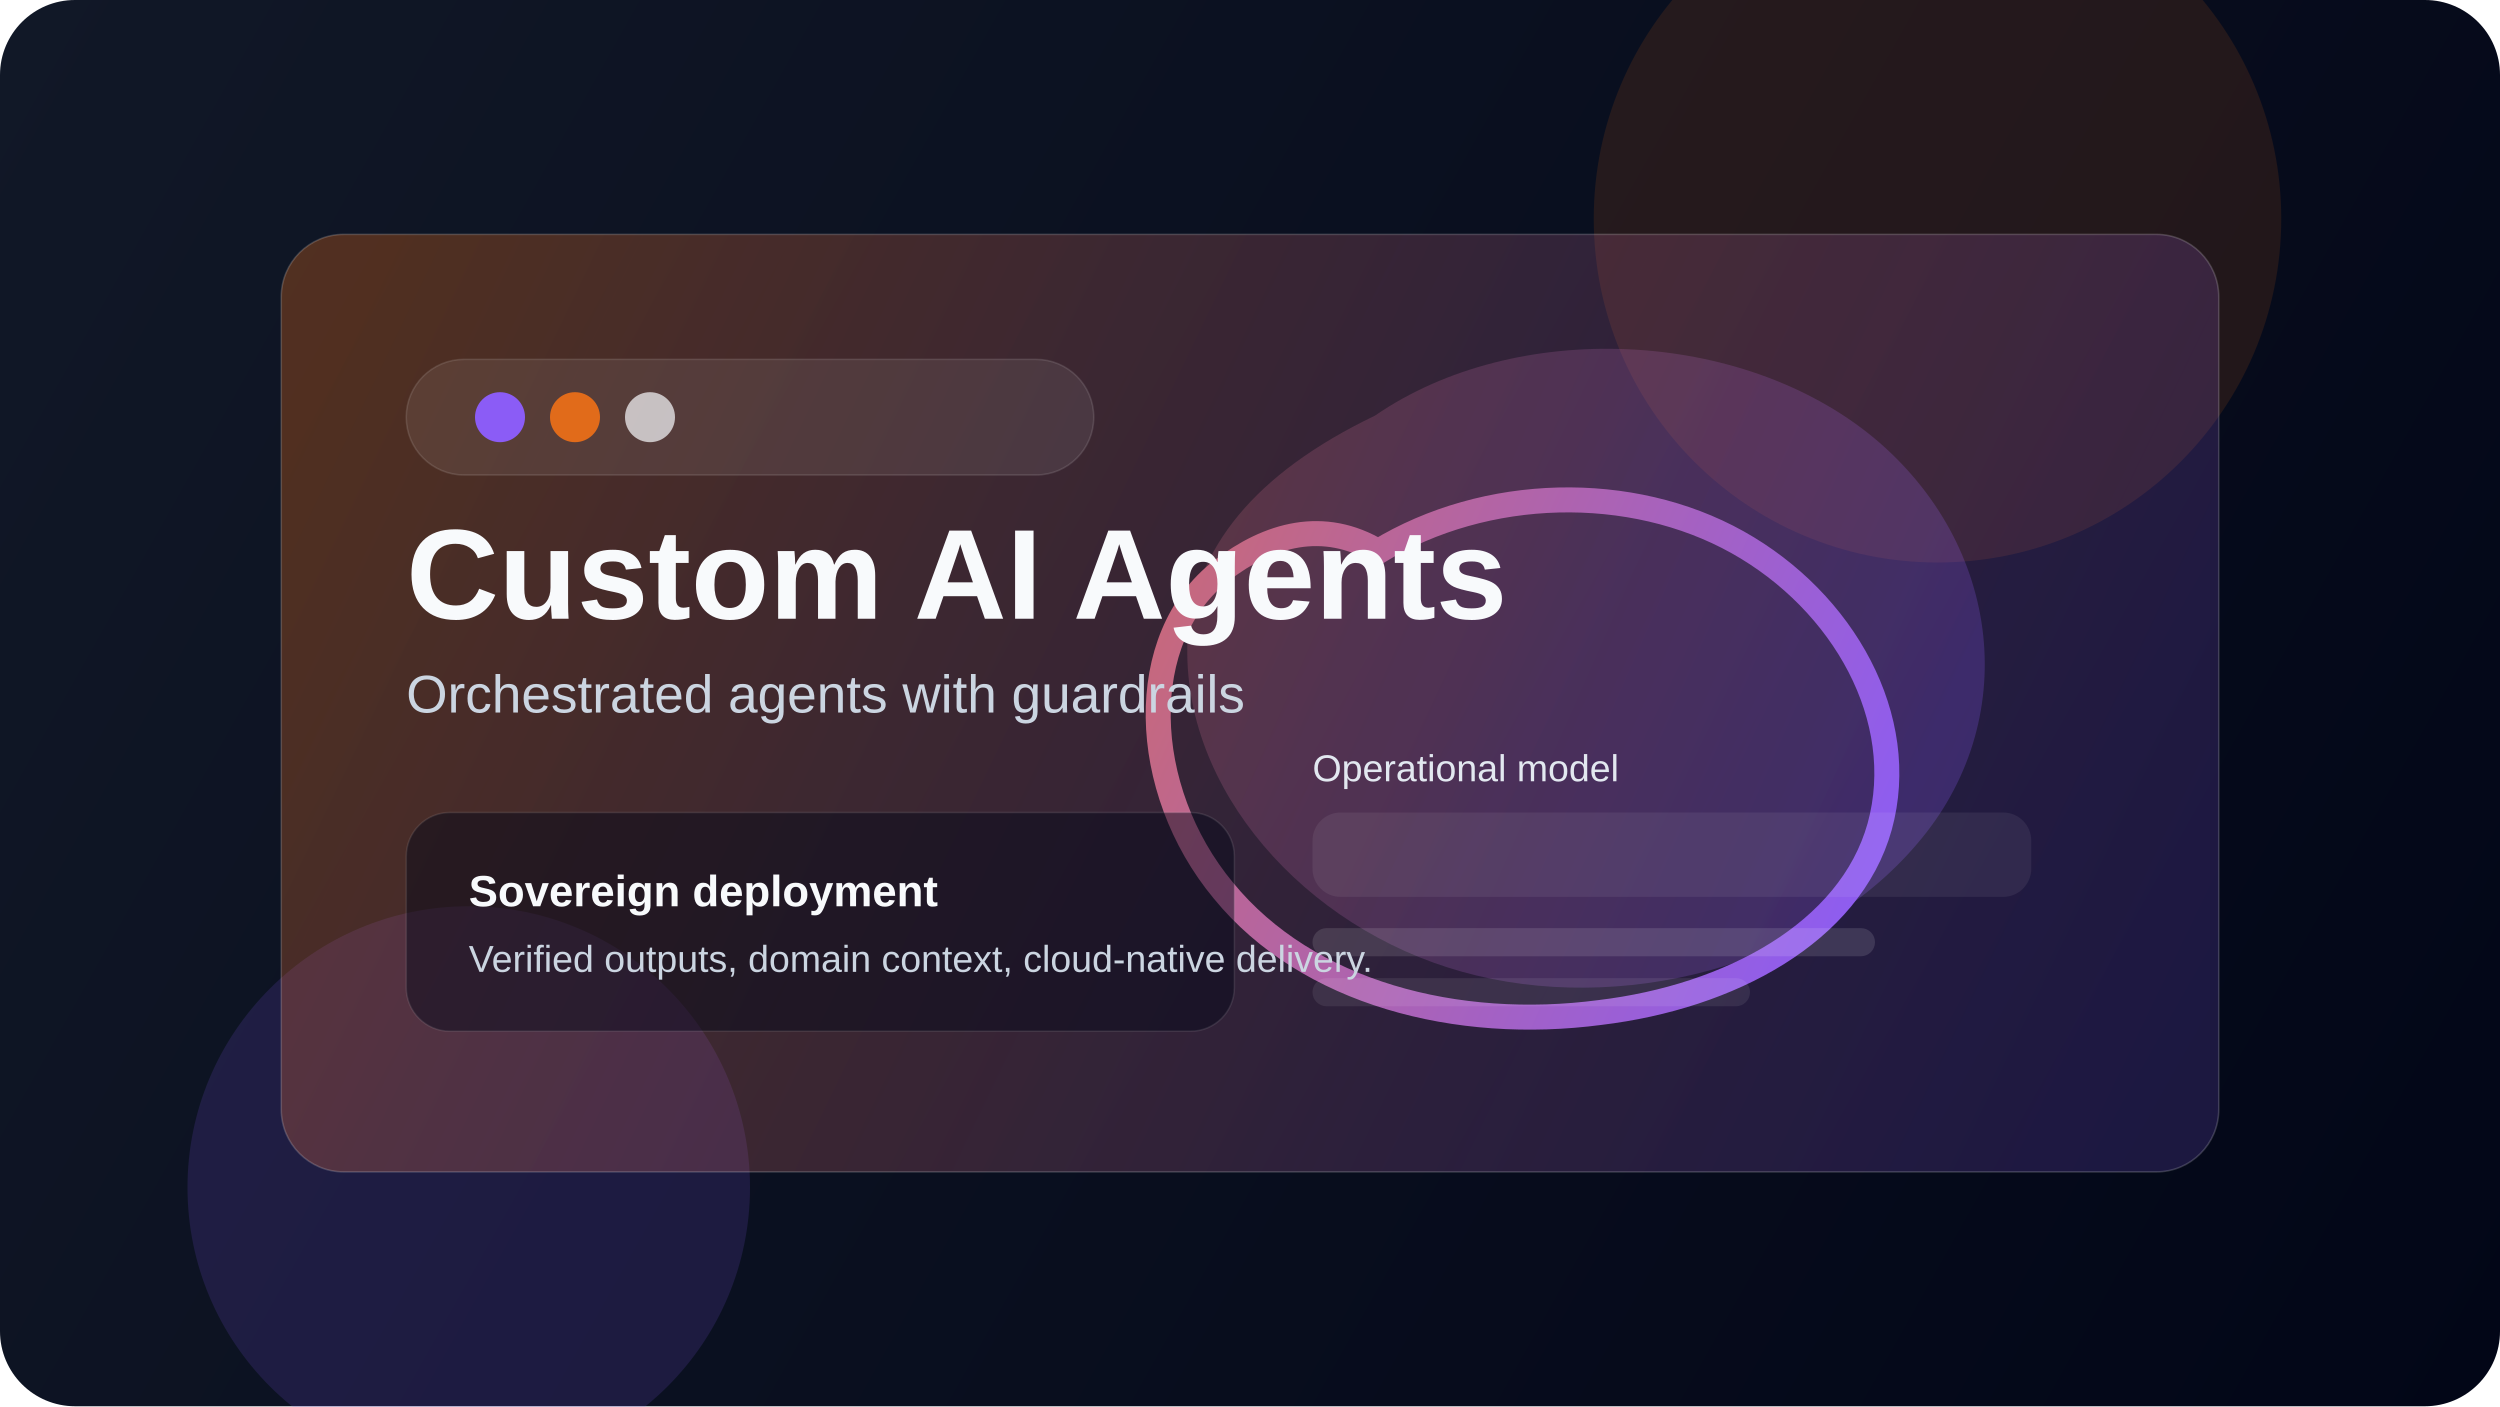
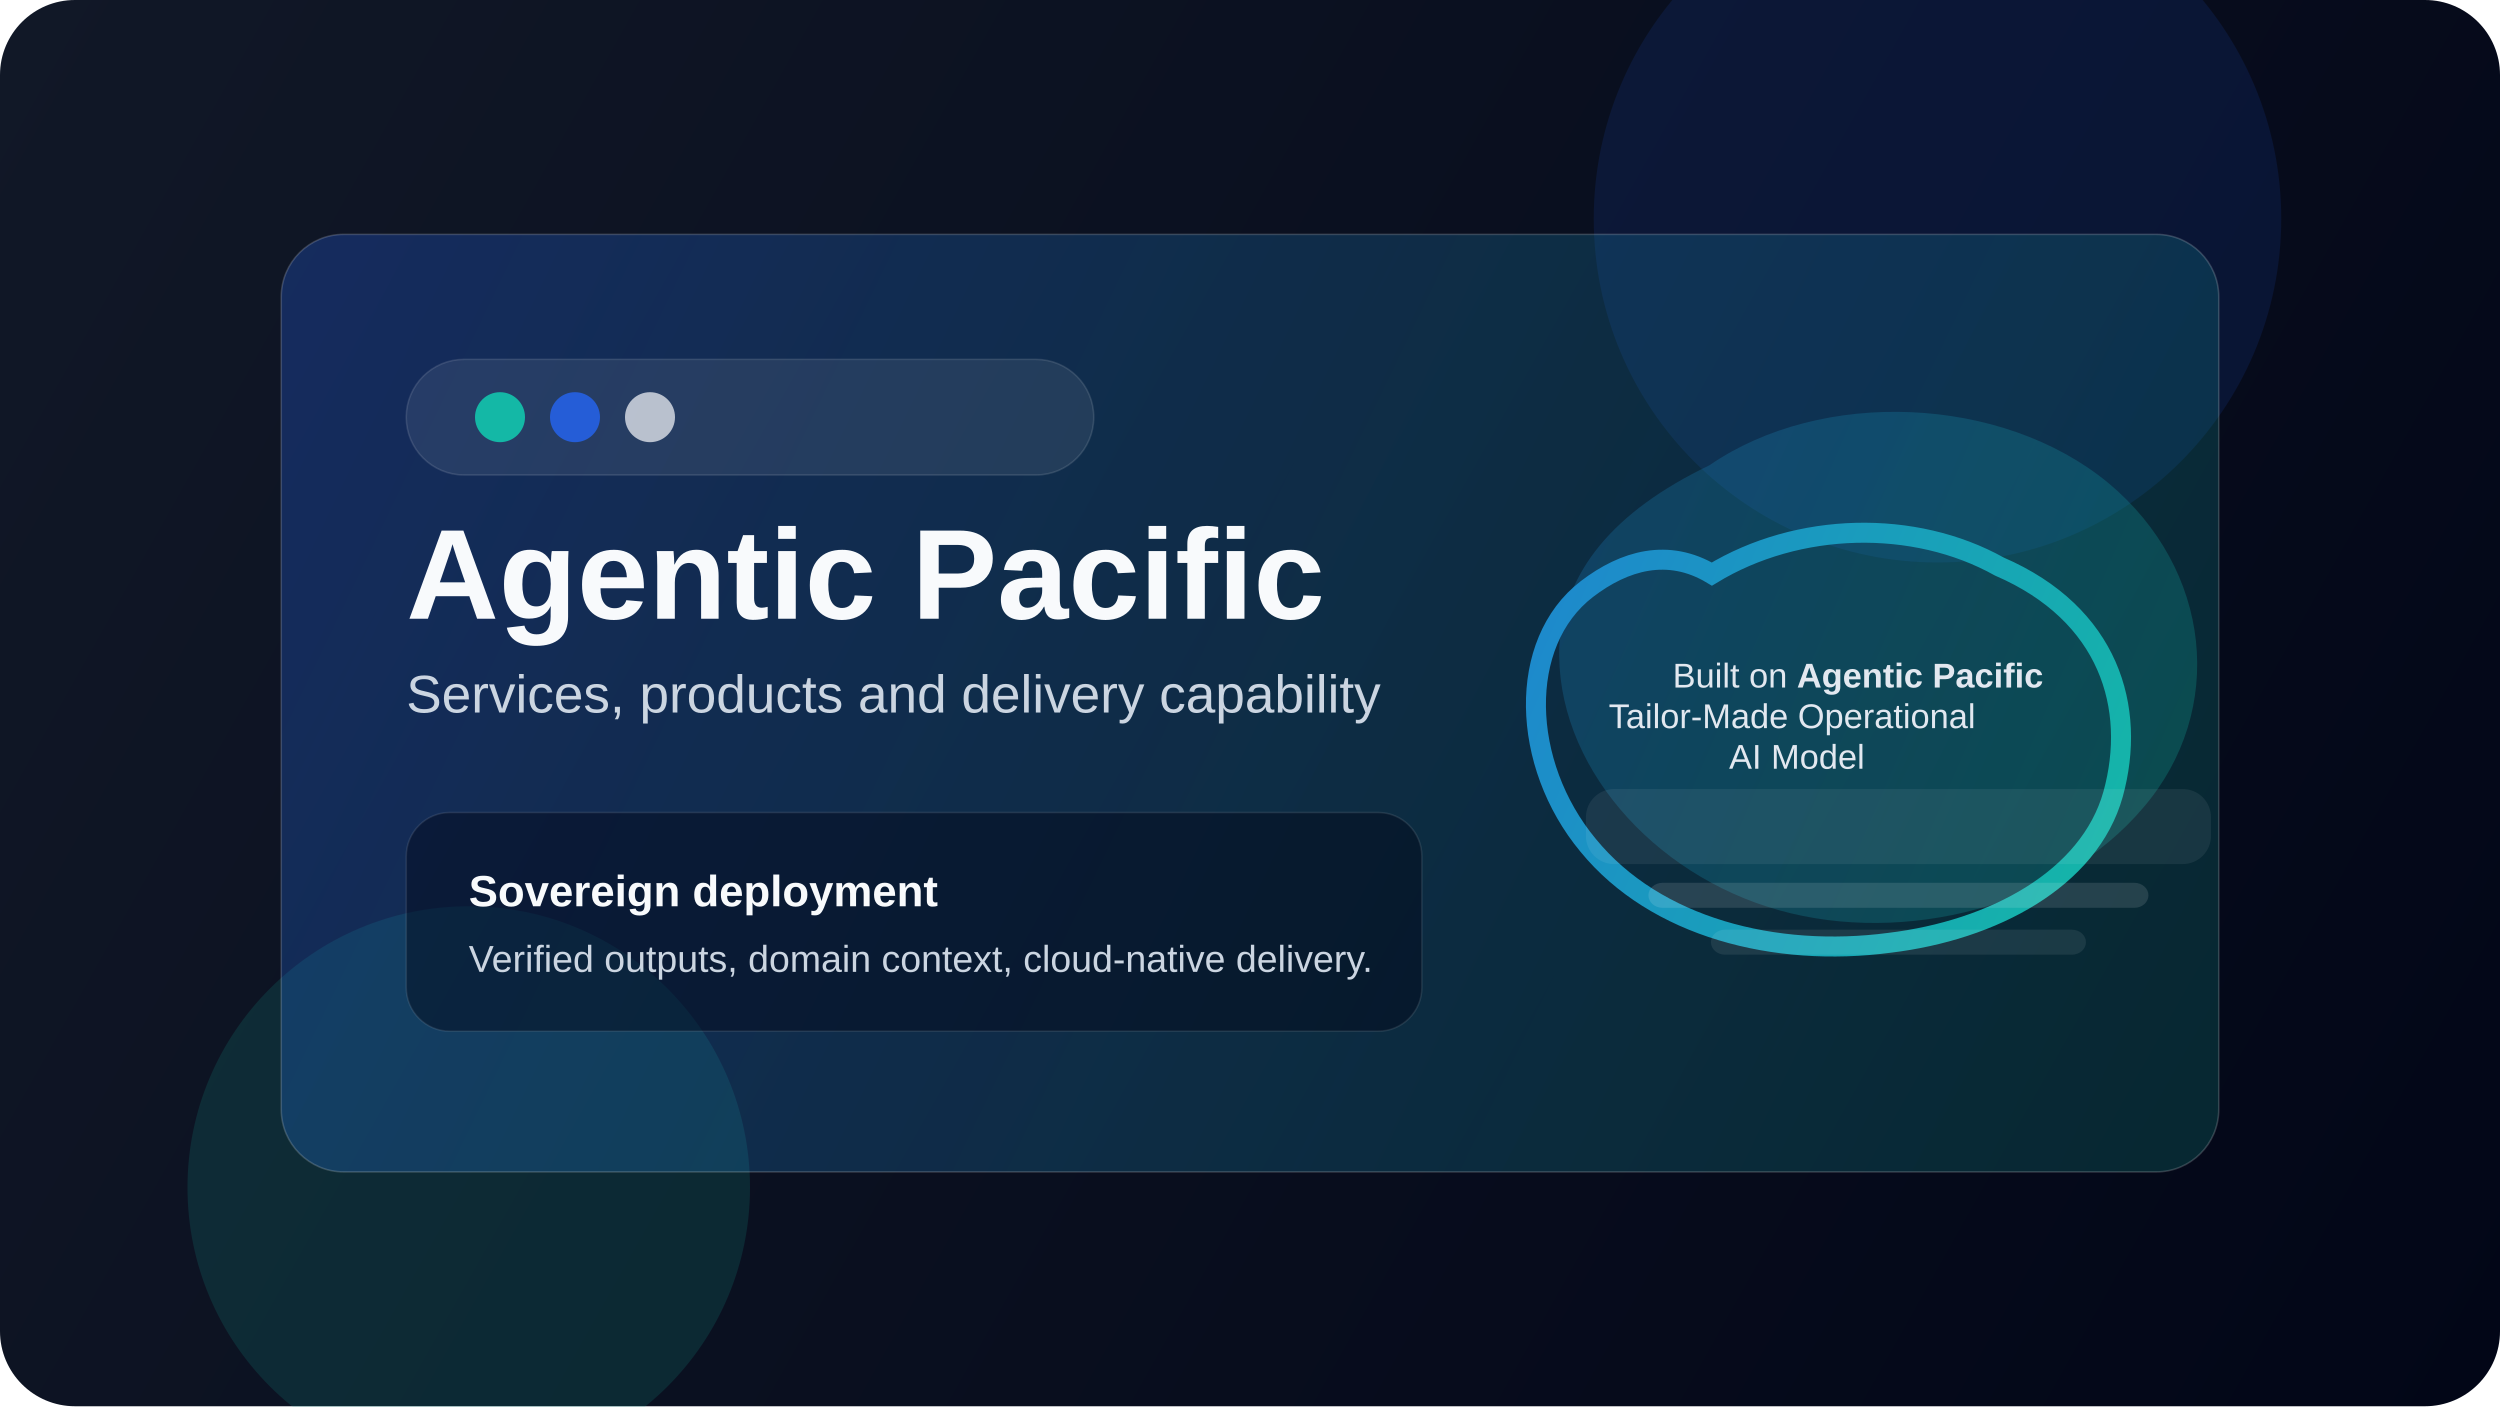
<svg xmlns="http://www.w3.org/2000/svg" width="1600" height="900" viewBox="0 0 1600 900" fill="none">
  <defs>
    <linearGradient id="bg" x1="0" y1="0" x2="1600" y2="900" gradientUnits="userSpaceOnUse">
      <stop stop-color="#111827" />
      <stop offset="1" stop-color="#020617" />
    </linearGradient>
    <linearGradient id="panel" x1="240" y1="180" x2="1360" y2="720" gradientUnits="userSpaceOnUse">
-       <stop stop-color="#f97316" stop-opacity="0.28" />
-       <stop offset="1" stop-color="#8b5cf6" stop-opacity="0.18" />
+       <stop stop-color="#2563eb" stop-opacity="0.28" />
+       <stop offset="1" stop-color="#14b8a6" stop-opacity="0.18" />
    </linearGradient>
-     <linearGradient id="orbit" x1="320" y1="280" x2="1180" y2="660" gradientUnits="userSpaceOnUse">
-       <stop stop-color="#f97316" />
-       <stop offset="1" stop-color="#8b5cf6" />
+     <linearGradient id="orbit" x1="320" y1="280" x2="1200" y2="660" gradientUnits="userSpaceOnUse">
+       <stop stop-color="#2563eb" />
+       <stop offset="1" stop-color="#14b8a6" />
    </linearGradient>
  </defs>
  <rect width="1600" height="900" rx="48" fill="url(#bg)" />
-   <circle cx="1240" cy="140" r="220" fill="#f97316" fill-opacity="0.12" />
-   <circle cx="300" cy="760" r="180" fill="#8b5cf6" fill-opacity="0.15" />
+   <circle cx="1240" cy="140" r="220" fill="#2563eb" fill-opacity="0.12" />
+   <circle cx="300" cy="760" r="180" fill="#14b8a6" fill-opacity="0.15" />
  <rect x="180" y="150" width="1240" height="600" rx="40" fill="url(#panel)" stroke="rgba(255,255,255,0.18)" />
  <rect x="260" y="230" width="440" height="74" rx="37" fill="rgba(255,255,255,0.08)" stroke="rgba(255,255,255,0.12)" />
-   <circle cx="320" cy="267" r="16" fill="#8b5cf6" />
-   <circle cx="368" cy="267" r="16" fill="#f97316" fill-opacity="0.85" />
+   <circle cx="320" cy="267" r="16" fill="#14b8a6" />
+   <circle cx="368" cy="267" r="16" fill="#2563eb" fill-opacity="0.85" />
  <circle cx="416" cy="267" r="16" fill="#F8FAFC" fill-opacity="0.7" />
-   <path d="M880 266C970 204 1114 210 1199 280C1282 349 1294 462 1227 540C1160 619 1036 650 936 622C835 594 756 505 760 410C764 351 803 303 880 266Z" fill="url(#orbit)" fill-opacity="0.24" />
-   <path d="M882 353C951 311 1044 309 1112 347C1180 385 1222 460 1203 529C1184 597 1107 638 1024 648C933 660 837 636 783 570C729 505 726 408 782 365C812 342 847 332 882 353Z" stroke="url(#orbit)" stroke-width="16" stroke-linecap="round" />
-   <rect x="260" y="520" width="530" height="140" rx="28" fill="rgba(2,6,23,0.46)" stroke="rgba(255,255,255,0.10)" />
-   <rect x="840" y="520" width="460" height="54" rx="18" fill="rgba(255,255,255,0.07)" />
-   <rect x="840" y="594" width="360" height="18" rx="9" fill="rgba(255,255,255,0.12)" />
-   <rect x="840" y="626" width="280" height="18" rx="9" fill="rgba(255,255,255,0.08)" />
-   <text x="260" y="396" fill="#F8FAFC" font-size="82" font-family="Arial, Helvetica, sans-serif" font-weight="700">Custom AI Agents</text>
-   <text x="260" y="456" fill="#CBD5E1" font-size="34" font-family="Arial, Helvetica, sans-serif">Orchestrated agents with guardrails</text>
+   <g transform="translate(390, 85) scale(0.8)">
+     <path d="M880 266C970 204 1114 210 1199 280C1282 349 1294 462 1227 540C1160 619 1036 650 936 622C835 594 756 505 760 410C764 351 803 303 880 266Z" fill="url(#orbit)" fill-opacity="0.24" />
+     <path d="M882 353C951 311 1044 309 1112 347C1200 385 1222 460 1203 529C1184 597 1107 638 1024 648C933 660 837 636 783 570C729 505 726 408 782 365C812 342 847 332 882 353Z" stroke="url(#orbit)" stroke-width="16" stroke-linecap="round" />
+   </g>
+   <rect x="260" y="520" width="650" height="140" rx="28" fill="rgba(2,6,23,0.46)" stroke="rgba(255,255,255,0.10)" />
+   <rect x="1015" y="505" width="400" height="48" rx="18" fill="rgba(255,255,255,0.07)" />
+   <rect x="1055" y="565" width="320" height="16" rx="9" fill="rgba(255,255,255,0.12)" />
+   <rect x="1095" y="595" width="240" height="16" rx="9" fill="rgba(255,255,255,0.08)" />
+   <text x="260" y="396" fill="#F8FAFC" font-size="82" font-family="Arial, Helvetica, sans-serif" font-weight="700">Agentic Pacific</text>
+   <text x="260" y="456" fill="#CBD5E1" font-size="34" font-family="Arial, Helvetica, sans-serif">Services, products and delivery capability</text>
  <text x="300" y="580" fill="#F8FAFC" font-size="28" font-family="Arial, Helvetica, sans-serif" font-weight="700">Sovereign deployment</text>
  <text x="300" y="622" fill="#CBD5E1" font-size="24" font-family="Arial, Helvetica, sans-serif">Verified outputs, domain context, cloud-native delivery.</text>
-   <text x="840" y="500" fill="#E2E8F0" font-size="24" font-family="Arial, Helvetica, sans-serif">Operational model</text>
+   <text x="1150" y="440" text-anchor="middle" fill="#E2E8F0" font-size="22" font-family="Arial, Helvetica, sans-serif">
+     <tspan x="1150" dy="0" text-anchor="end">Built on </tspan>
+     <tspan x="1150" dy="0" font-weight="700" text-anchor="start">Agentic Pacific</tspan>
+     <tspan x="1150" dy="26" text-anchor="middle">Tailor-Made Operational</tspan>
+     <tspan x="1150" dy="26" text-anchor="middle">AI Model</tspan>
+   </text>
</svg>
